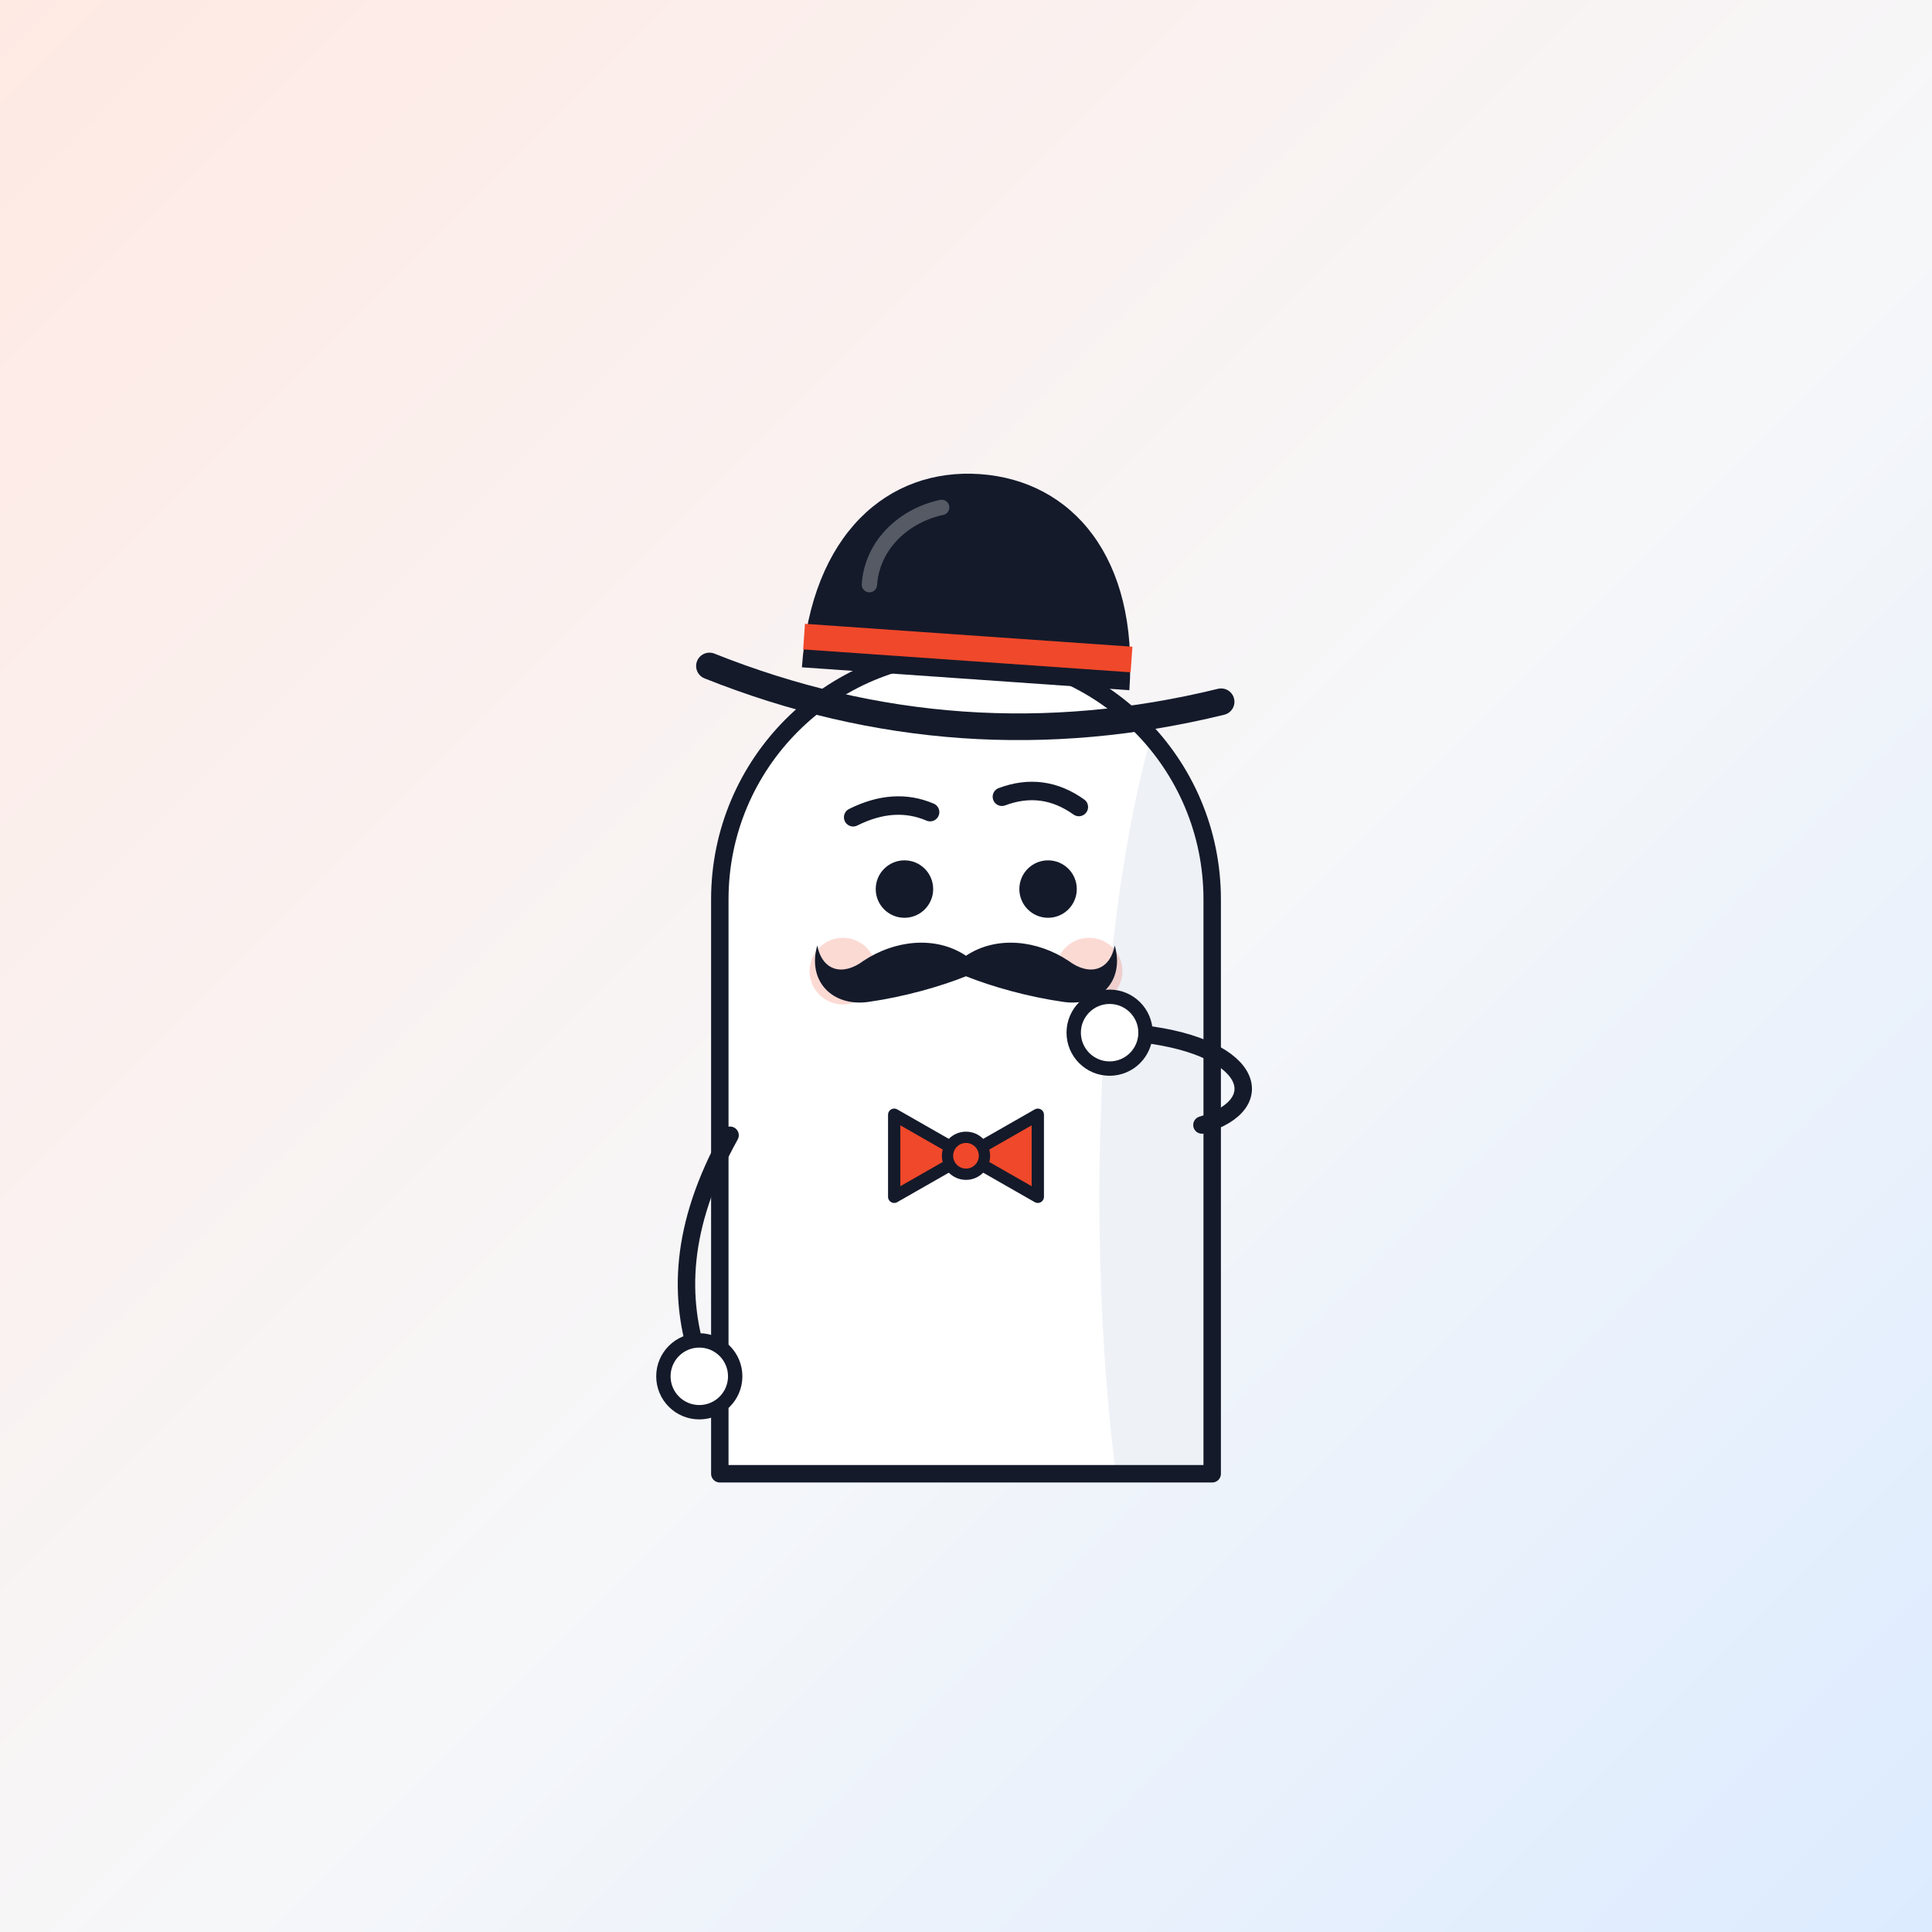
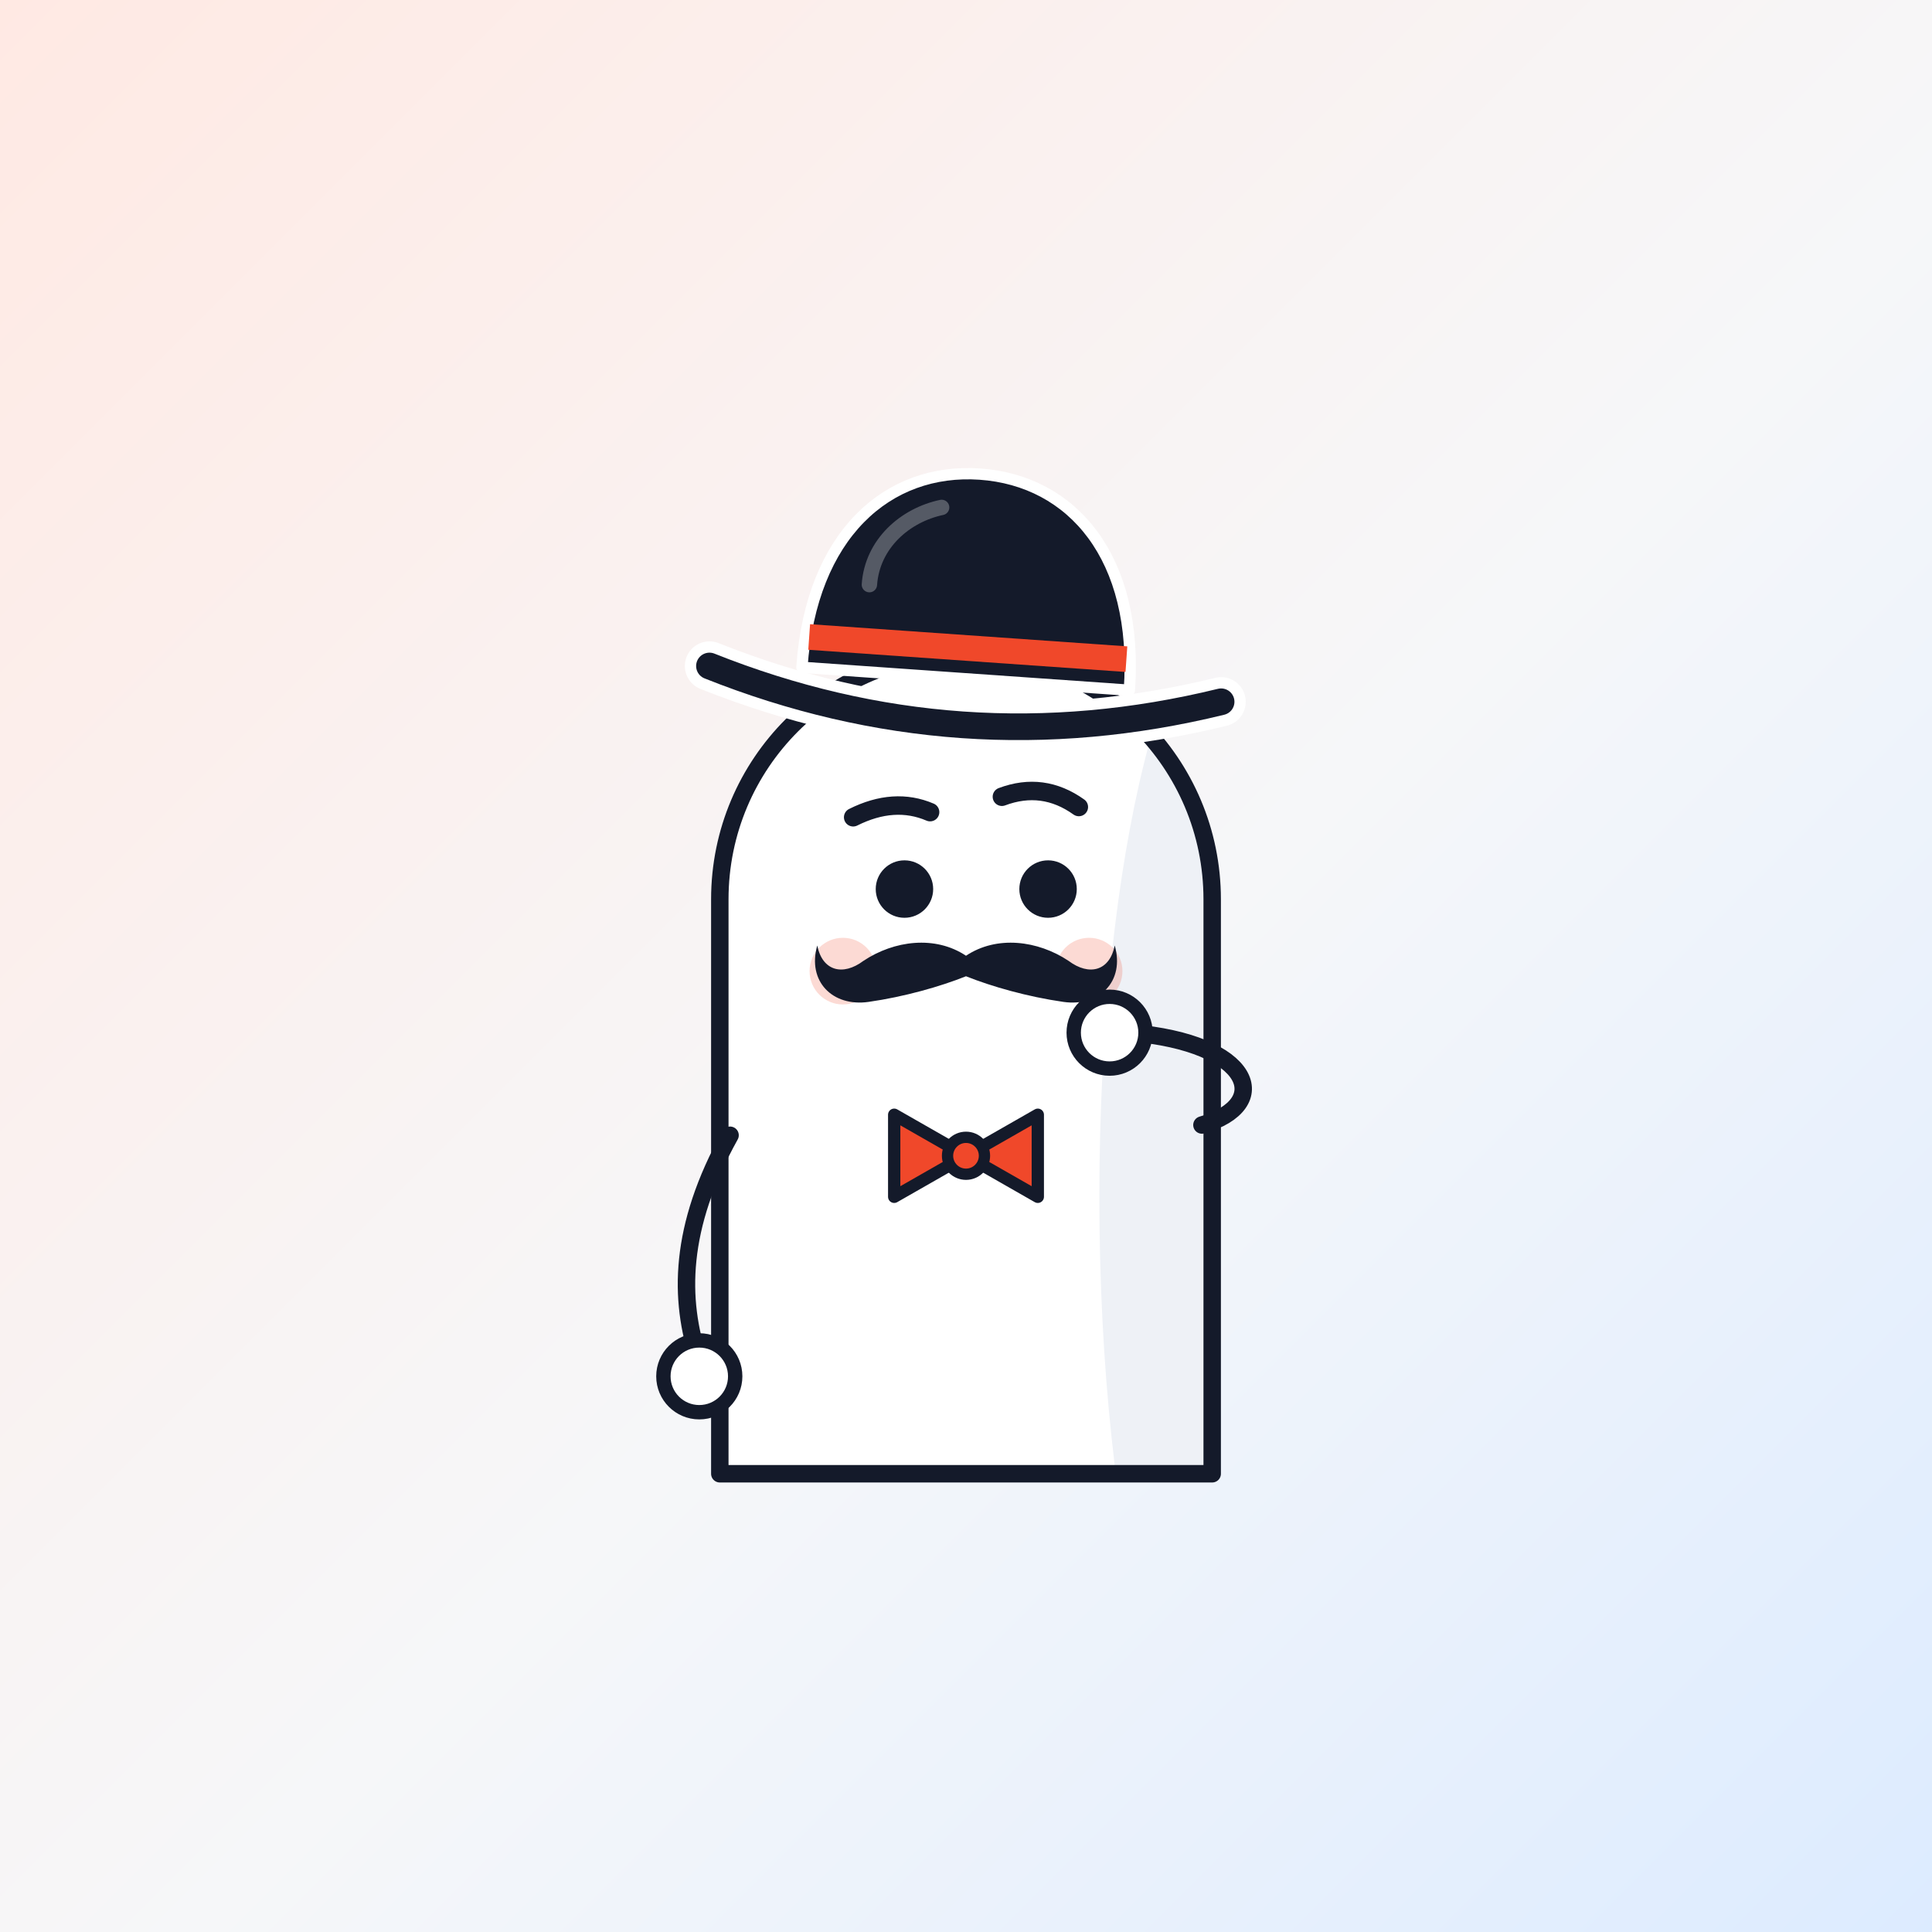
<svg xmlns="http://www.w3.org/2000/svg" viewBox="0 0 1024 1024">
  <defs>
    <linearGradient id="g" x1="0" y1="0" x2="1" y2="1">
      <stop offset="0" stop-color="#FFE9E3" />
      <stop offset=".55" stop-color="#F6F7F9" />
      <stop offset="1" stop-color="#DCEBFF" />
    </linearGradient>
  </defs>
  <rect width="1024" height="1024" fill="url(#g)" />
  <svg x="316" y="232" width="392" height="560" viewBox="28 30 144 206">
    <defs>
      <clipPath id="ch2c">
        <path d="M52 232V120a48 48 0 0 1 96 0V232Z" />
      </clipPath>
    </defs>
    <g class="body">
      <path d="M52 232V120a48 48 0 0 1 96 0V232Z" fill="#fff" />
      <g clip-path="url(#ch2c)">
        <ellipse cx="156" cy="178" rx="30" ry="120" fill="#EEF1F6" />
      </g>
      <path d="M52 232V120a48 48 0 0 1 96 0V232Z" fill="none" stroke="#141A2A" stroke-width="3.4" stroke-linejoin="round" />
      <circle cx="76" cy="134" r="6.5" fill="#F0482A" opacity=".2" />
      <circle cx="124" cy="134" r="6.5" fill="#F0482A" opacity=".2" />
      <g class="eyes">
        <circle cx="88" cy="118" r="5.6" fill="#141A2A" />
        <circle cx="116" cy="118" r="5.6" fill="#141A2A" />
      </g>
      <path d="M78 104q8 -4 15 -1M107 100q8 -3 15 2" stroke="#141A2A" stroke-width="3.6" fill="none" stroke-linecap="round" />
      <path d="M100 131C94 127 86 128 80 132C76 135 72 134 71 129C69 136 74 141 81 140C88 139 95 137 100 135C105 137 112 139 119 140C126 141 131 136 129 129C128 134 124 135 120 132C114 128 106 127 100 131Z" fill="#141A2A" />
      <path d="M100 170L86 162V178ZM100 170L114 162V178Z" fill="#F0482A" stroke="#141A2A" stroke-width="2.4" stroke-linejoin="round" />
      <circle cx="100" cy="170" r="3.6" fill="#F0482A" stroke="#141A2A" stroke-width="2.2" />
      <path d="M54 166C44 184 44 198 48 210" stroke="#141A2A" stroke-width="3.4" fill="none" stroke-linecap="round" />
      <circle cx="48" cy="213" r="7" fill="#fff" stroke="#141A2A" stroke-width="2.8" />
      <path d="M146 164C160 160 156 148 132 146" stroke="#141A2A" stroke-width="3.4" fill="none" stroke-linecap="round" />
      <circle cx="128" cy="146" r="7" fill="#fff" stroke="#141A2A" stroke-width="2.8" />
      <g class="hat">
        <g transform="rotate(4 100 76)">
-           <path d="M68 77C68 51 82 37 100 37C118 37 132 51 132 77Z" fill="#141A2A" />
-           <path d="M68 71H132" stroke="#F0482A" stroke-width="5" />
+           <path d="M50 78Q100 94 150 78" stroke="#fff" stroke-width="9.6" fill="none" stroke-linecap="round" />
+           <path d="M68 77C68 51 82 37 100 37C118 37 132 51 132 77Z" fill="#141A2A" stroke="#fff" stroke-width="2.2" stroke-linejoin="round" />
+           <path d="M69 71H131" stroke="#F0482A" stroke-width="5" />
          <path d="M50 78Q100 94 150 78" stroke="#141A2A" stroke-width="5.2" fill="none" stroke-linecap="round" />
          <path d="M80 60C80 52 86 46 93 44" stroke="rgba(255,255,255,.28)" stroke-width="3" fill="none" stroke-linecap="round" />
        </g>
      </g>
    </g>
  </svg>
</svg>
